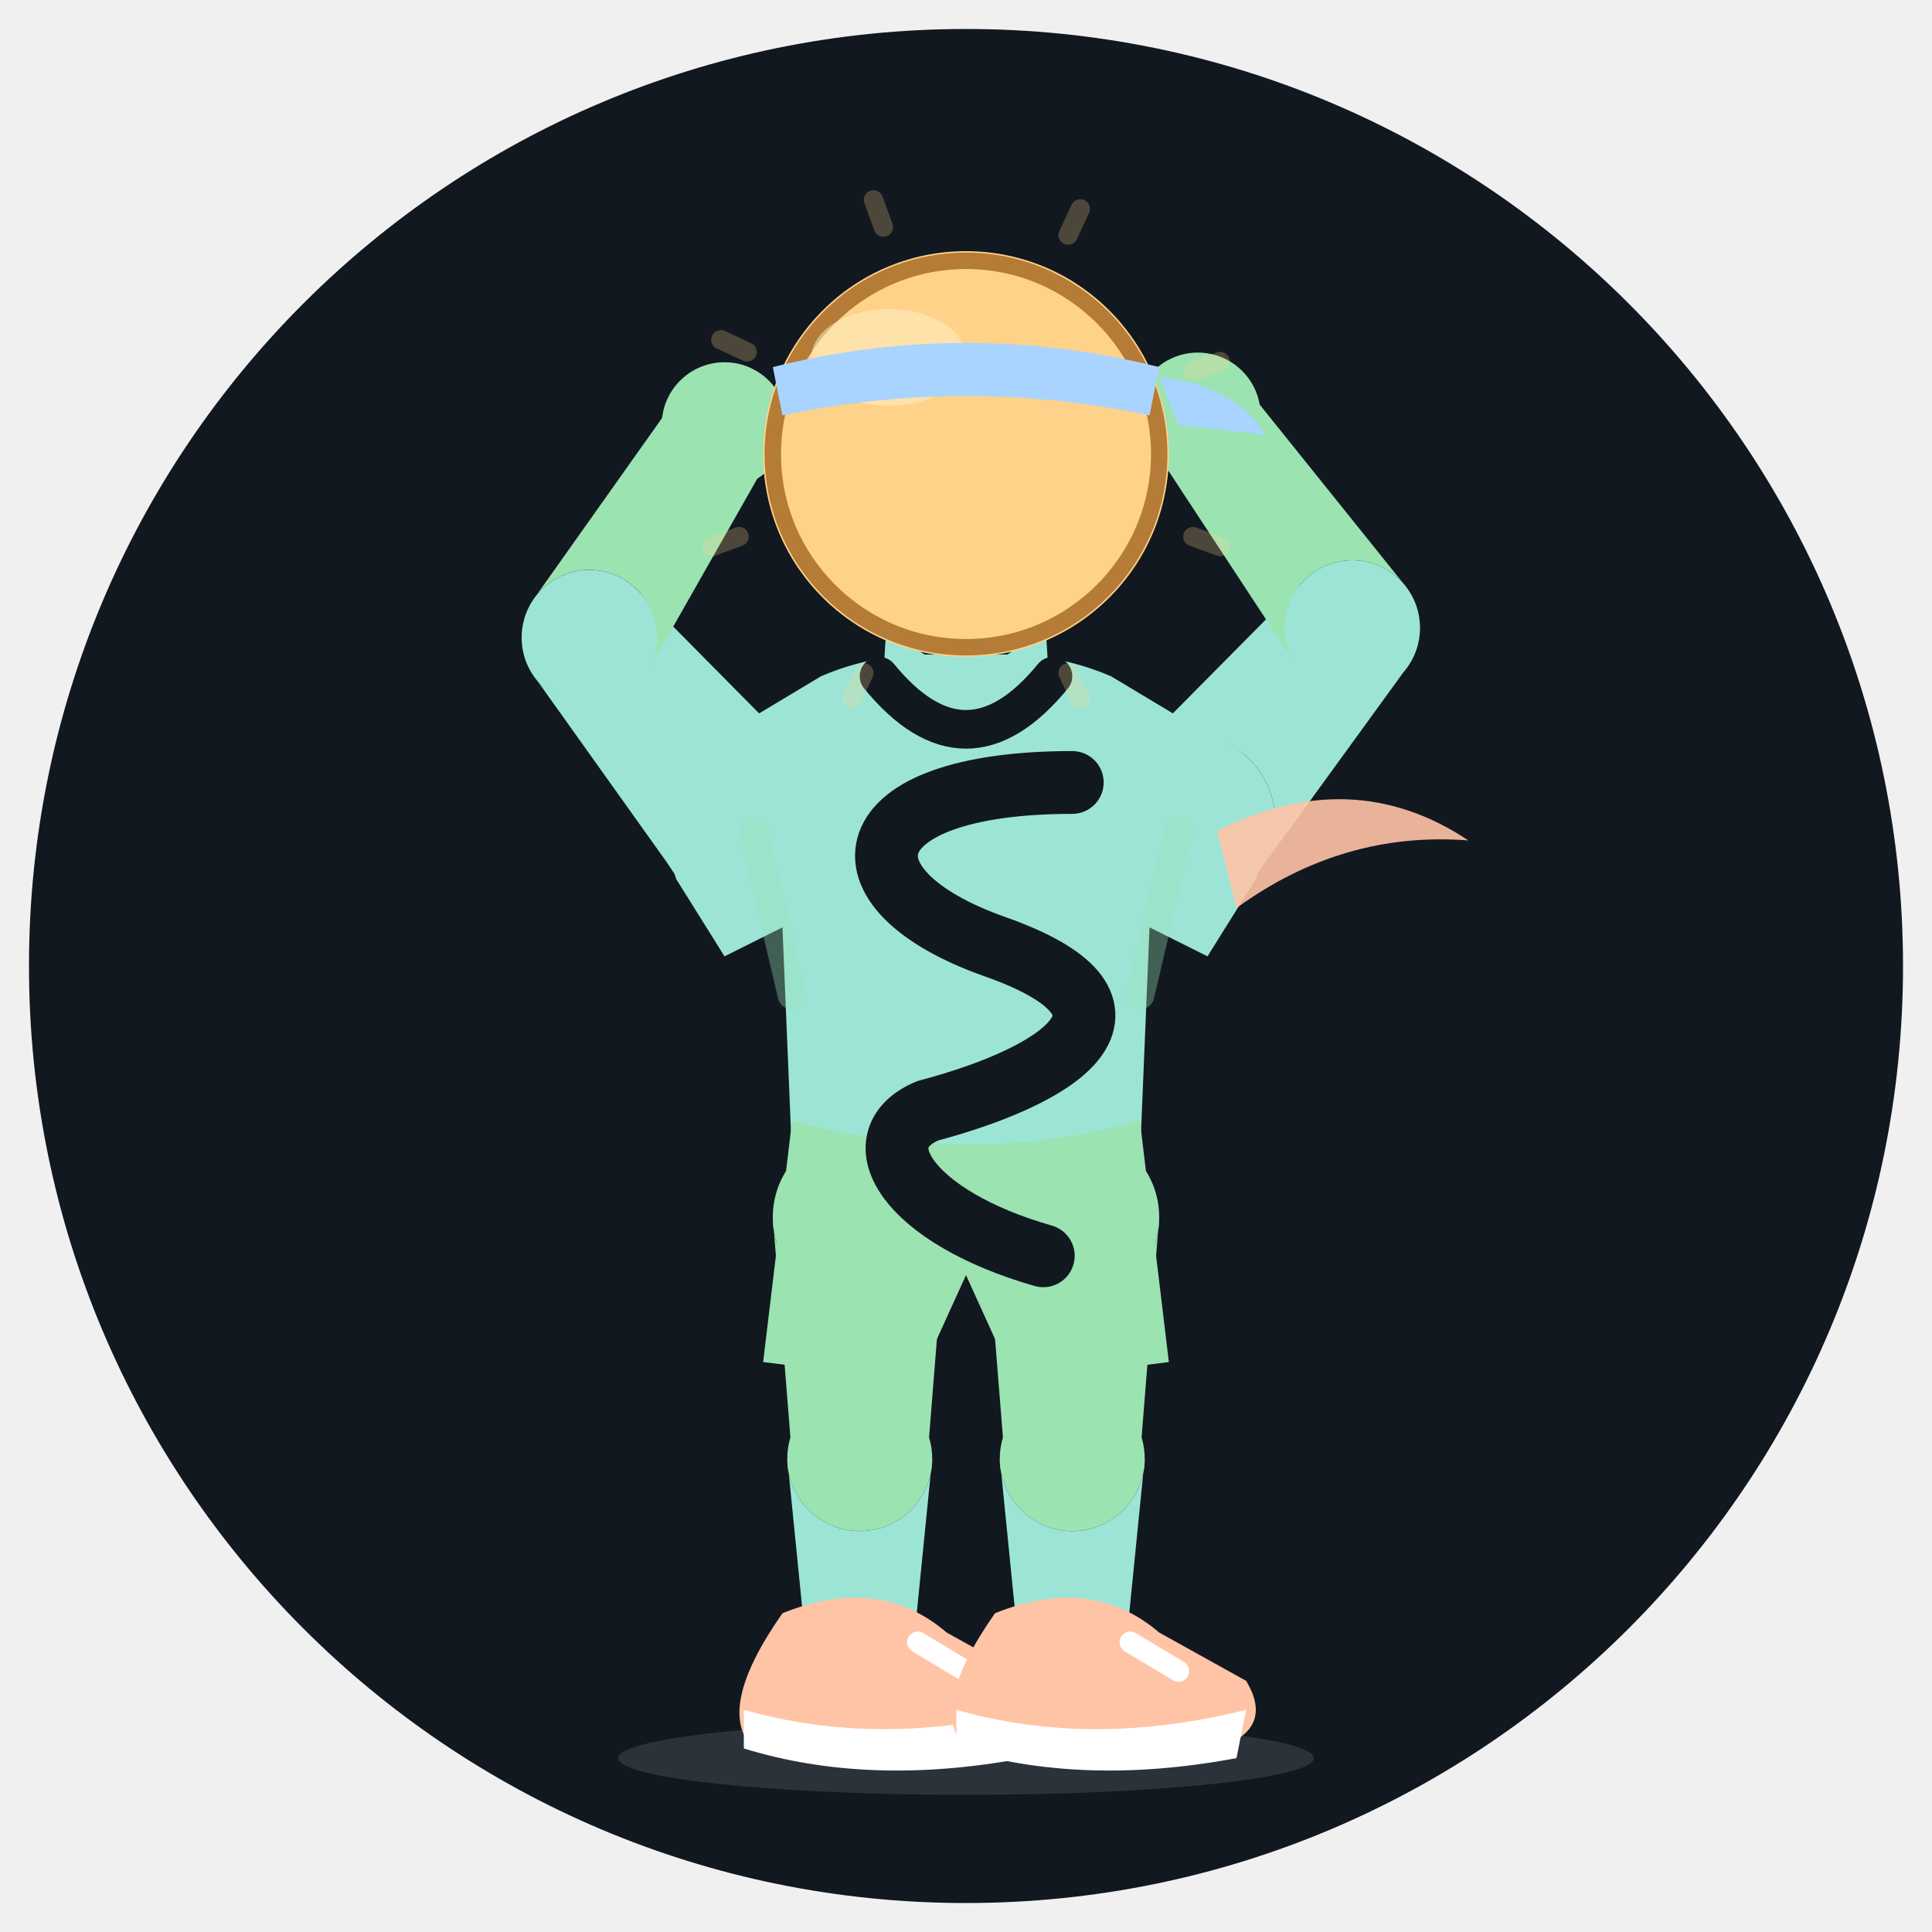
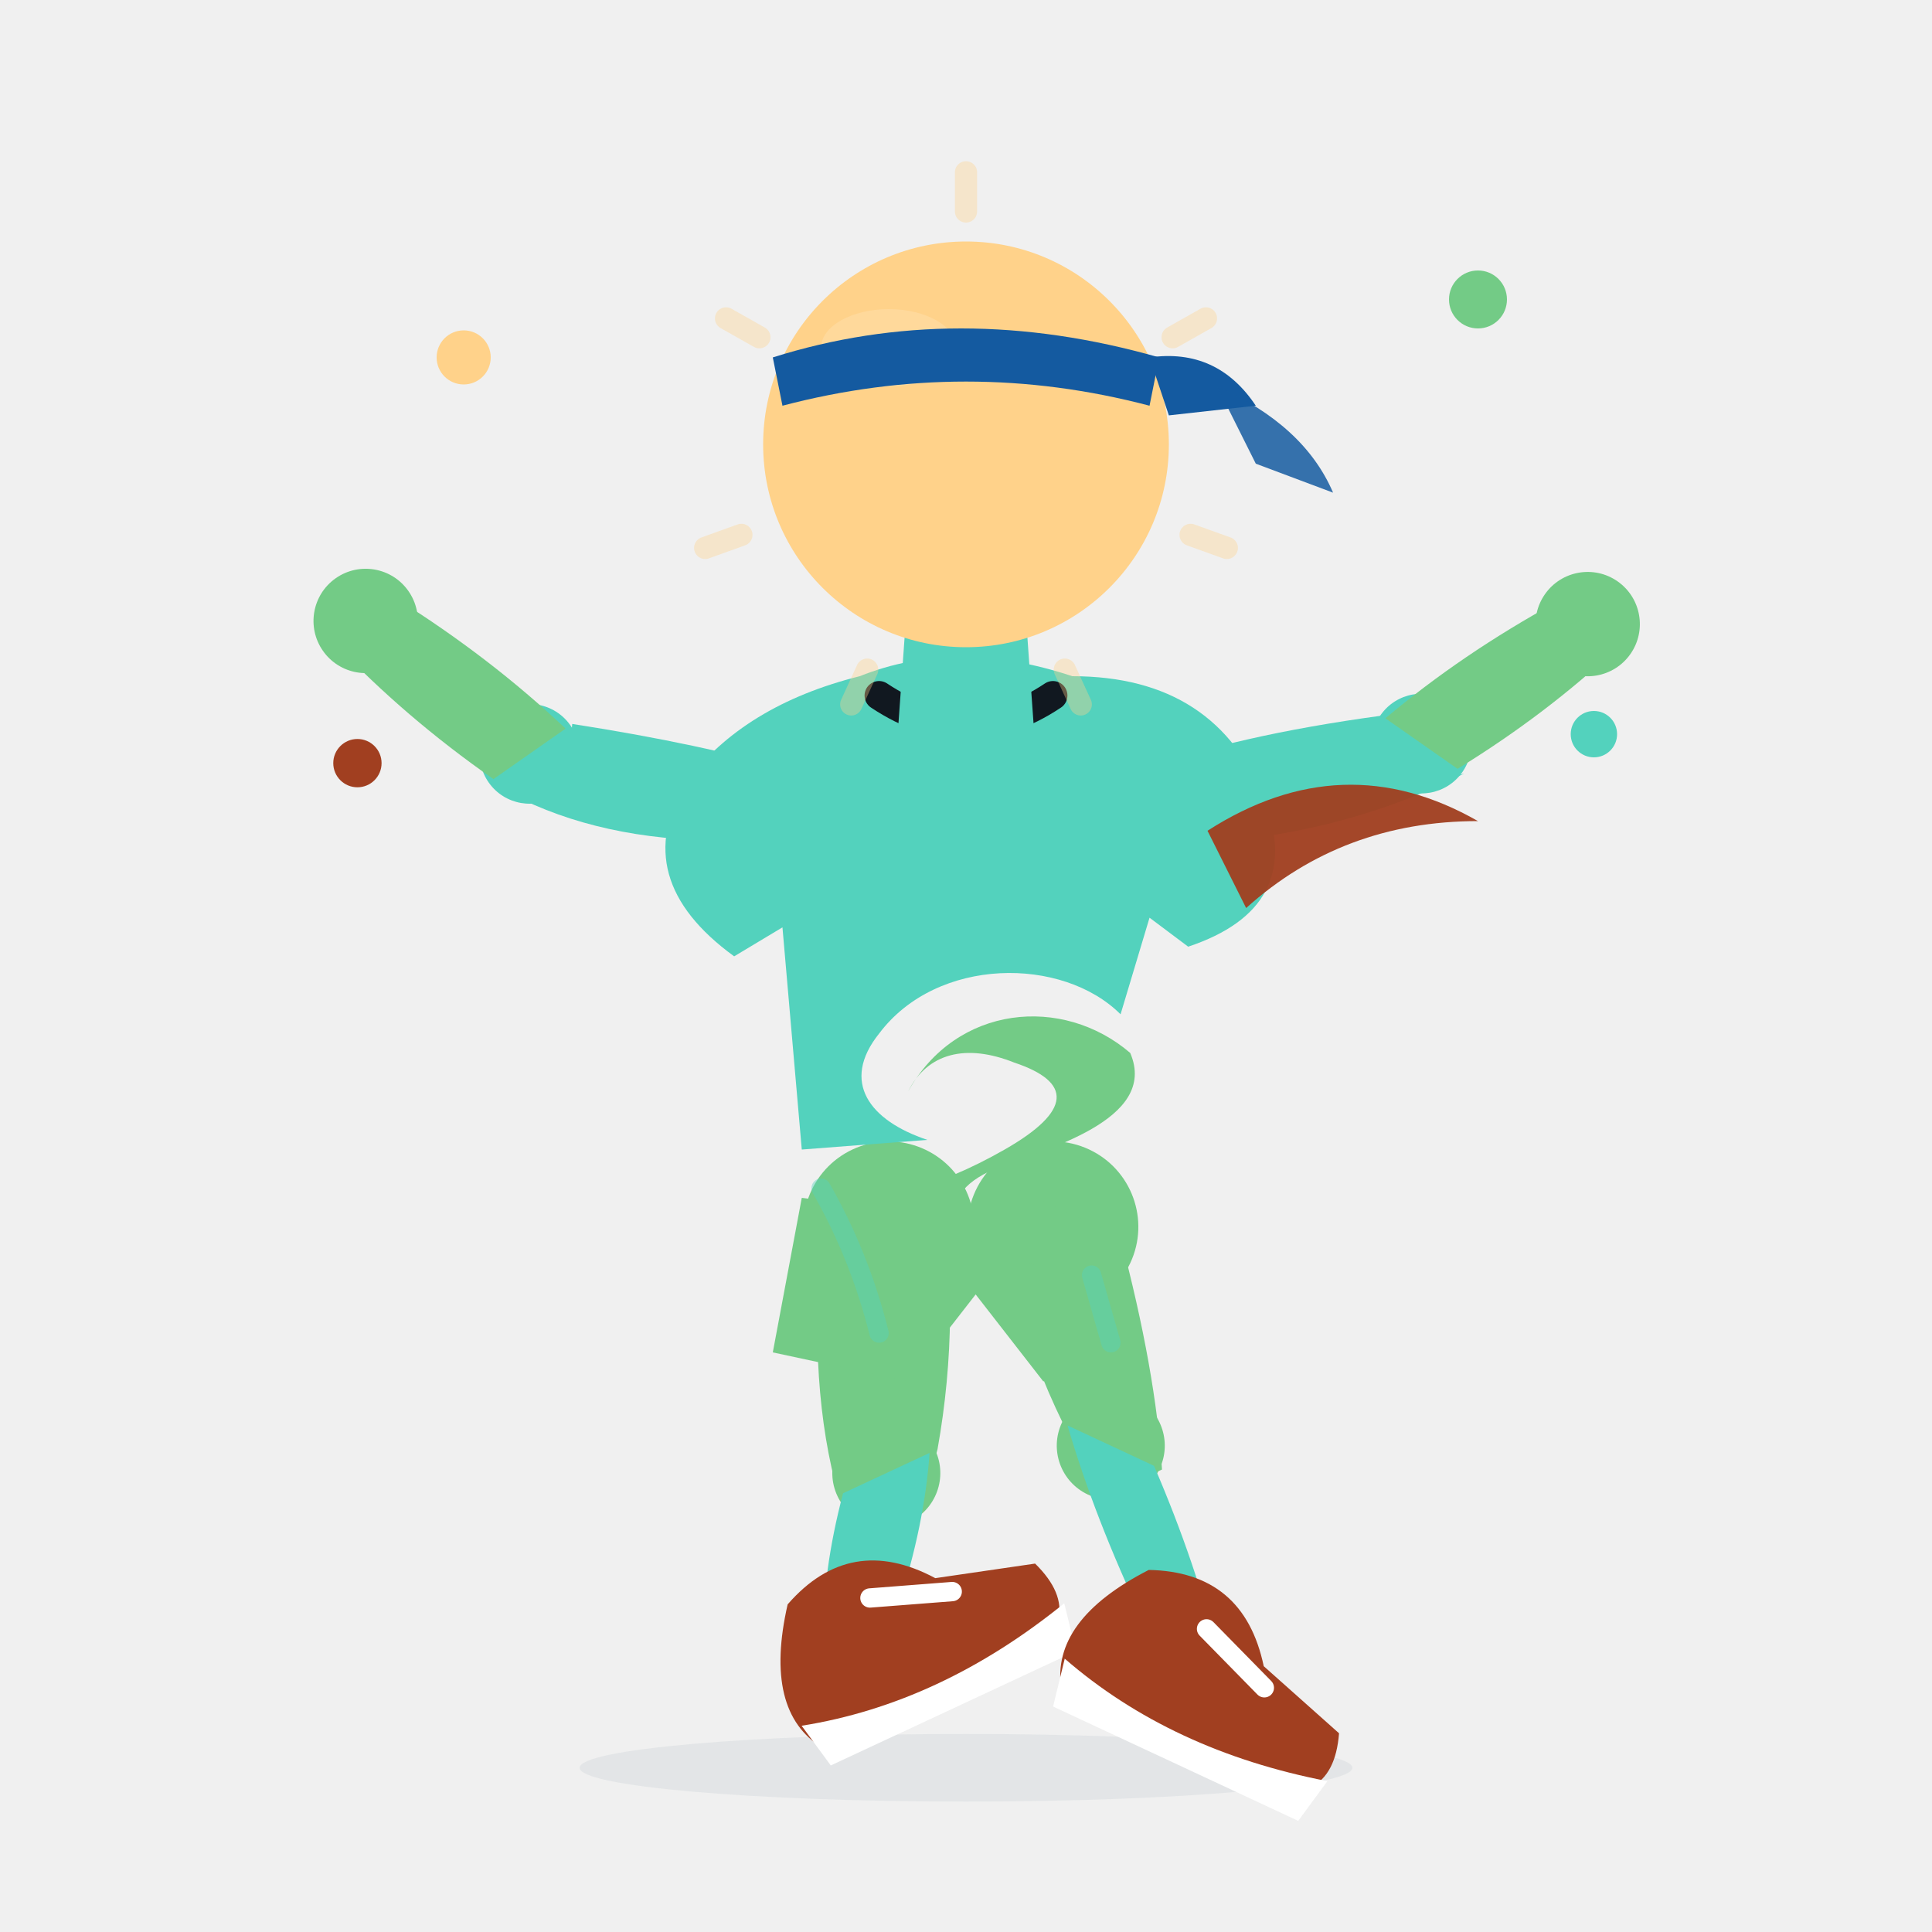
- <svg xmlns="http://www.w3.org/2000/svg" viewBox="0 0 200 200" width="96" height="96" class="trail-companion" data-pose="stretch" data-theme="dark">
+ <svg xmlns="http://www.w3.org/2000/svg" viewBox="0 0 200 200">
  <g class="m-character">
-     <circle cx="100" cy="100" r="97" fill="#111820" />
    <g class="m-shadow">
-       <ellipse cx="100" cy="182" rx="36" ry="3.8" fill="#F5F8FA" opacity=".12" />
+       <ellipse cx="100" cy="183" rx="40" ry="3.5" fill="#B6C1C9" opacity=".22" />
    </g>
-     <g class="m-leg-a">
-       <circle cx="89" cy="126" r="9" fill="#9BE3B1" />
-       <path d="M80.00,126.00 L82.00,151.00 A7,7 0 0 1 96.00,151.00 L98.00,126.00 A9,9 0 0 1 80.00,126.00Z" fill="#9BE3B1" />
-       <circle cx="89" cy="151" r="7.5" fill="#9BE3B1" />
-       <path d="M81.50,151.00 L83.60,172.00 A5.4,5.4 0 0 1 94.40,172.00 L96.50,151.00 A7.5,7.5 0 0 1 81.50,151.00Z" fill="#9CE5D6" />
-       <circle cx="89" cy="172" r="5.5" fill="#9CE5D6" />
-       <path d="M81 167 Q91 163 98 169 L107 174 Q110 179 104 181 L78 181 Q74 177 81 167Z" fill="#FFC4A6" />
-       <path d="M77 177 Q91 181 107 177 L106 182 Q90 185 77 181Z" fill="#FFFFFF" />
-       <path d="M95 170 L100 173" stroke="#FFFFFF" stroke-width="2.2" stroke-linecap="round" />
+     <g class="m-leg-a" transform="rotate(-25 92 127)">
+       <circle cx="92" cy="127" r="8.84" fill="#73CB86" />
+       <path d="M85.24 125 Q77.4 138.5 75.54 150 Q81 157.15 86.85 150 Q94.95 138.5 98.76 125Z" fill="#73CB86" />
+       <circle cx="81" cy="150" r="5.59" fill="#73CB86" />
+       <path d="M76.06 150 Q70.65 156.5 67.71 163 Q72 168.46 76.29 163 Q82.35 156.5 85.94 150Z" fill="#53D2BD" />
+       <path d="M66 158 Q75 154 81 162 L91 165 Q94 173 84 174 L63 173 Q59 167 66 158Z" fill="#A13F20" />
+       <path d="M62 170 Q76 174 92 170 L91 175 L63 175Z" fill="#FFFFFF" />
+       <path d="M74 161 L82 164" fill="none" stroke="#FFFFFF" stroke-width="2" stroke-linecap="round" />
    </g>
-     <g class="m-leg-b">
-       <circle cx="111" cy="126" r="9" fill="#9BE3B1" />
-       <path d="M102.00,126.00 L104.00,151.00 A7,7 0 0 1 118.00,151.00 L120.00,126.00 A9,9 0 0 1 102.00,126.00Z" fill="#9BE3B1" />
-       <circle cx="111" cy="151" r="7.5" fill="#9BE3B1" />
-       <path d="M103.50,151.00 L105.60,172.00 A5.4,5.4 0 0 1 116.40,172.00 L118.50,151.00 A7.5,7.5 0 0 1 103.50,151.00Z" fill="#9CE5D6" />
-       <circle cx="111" cy="172" r="5.5" fill="#9CE5D6" />
-       <path d="M103 167 Q113 163 120 169 L129 174 Q132 179 126 181 L100 181 Q96 177 103 167Z" fill="#FFC4A6" />
-       <path d="M99 177 Q113 181 129 177 L128 182 Q112 185 99 181Z" fill="#FFFFFF" />
-       <path d="M117 170 L122 173" stroke="#FFFFFF" stroke-width="2.2" stroke-linecap="round" />
+     <g class="m-leg-b" transform="rotate(25 109 127)">
+       <circle cx="109" cy="127" r="8.84" fill="#73CB86" />
+       <path d="M102.24 125 Q107.4 136.0 118.54 145 Q124 152.15 129.85 145 Q124.95 136.0 115.76 125Z" fill="#73CB86" />
+       <circle cx="124" cy="145" r="5.59" fill="#73CB86" />
+       <path d="M119.06 145 Q125.65 152.5 134.71 160 Q139 165.46 143.29 160 Q137.35 152.5 128.94 145Z" fill="#53D2BD" />
+       <path d="M133 155 Q142 151 148 159 L158 162 Q161 170 151 171 L130 170 Q126 164 133 155Z" fill="#A13F20" />
+       <path d="M129 167 Q143 171 159 167 L158 172 L130 172Z" fill="#FFFFFF" />
+       <path d="M141 158 L149 161" fill="none" stroke="#FFFFFF" stroke-width="2" stroke-linecap="round" />
    </g>
-     <g class="m-arm-a">
-       <circle cx="77" cy="85" r="9" fill="#9CE5D6" />
-       <path d="M83.88,79.20 L66.35,61.49 A7,7 0 0 1 55.65,70.51 L70.12,90.80 A9,9 0 0 1 83.88,79.20Z" fill="#9CE5D6" />
-       <circle cx="61" cy="66" r="7" fill="#9CE5D6" />
-       <path d="M66.91,69.76 L79.81,47.06 A5.7,5.7 0 0 1 70.19,40.94 L55.09,62.24 A7,7 0 0 1 66.91,69.76Z" fill="#9BE3B1" />
-       <circle cx="75" cy="44" r="6.5" fill="#9BE3B1" />
+     <g class="m-arm-a" transform="rotate(-35 78 85)">
+       <circle cx="78" cy="85" r="8.16" fill="#53D2BD" />
+       <path d="M71.76 83 Q62.1 75.5 57.96 66 Q63 72.6 68.4 66 Q78.3 75.5 84.24 83Z" fill="#53D2BD" />
+       <circle cx="63" cy="66" r="5.16" fill="#53D2BD" />
+       <path d="M58.44 66 Q54.6 55.5 53.04 45 Q57 50.04 60.96 45 Q65.4 55.5 67.56 66Z" fill="#73CB86" />
+       <circle cx="57" cy="45" r="5.4" fill="#73CB86" />
    </g>
-     <g class="m-arm-b">
-       <circle cx="123" cy="85" r="9" fill="#9CE5D6" />
-       <path d="M129.86,90.83 L145.33,69.53 A7,7 0 0 1 134.67,60.47 L116.14,79.17 A9,9 0 0 1 129.86,90.83Z" fill="#9CE5D6" />
-       <circle cx="140" cy="65" r="7" fill="#9CE5D6" />
-       <path d="M145.66,60.88 L128.61,39.65 A5.7,5.7 0 0 1 119.39,46.35 L134.34,69.12 A7,7 0 0 1 145.66,60.88Z" fill="#9BE3B1" />
-       <circle cx="124" cy="43" r="6.5" fill="#9BE3B1" />
-     </g>
-     <g class="m-neck">
-       <path d="M92.00,61.00 L91.00,77.00 A9,9 0 0 1 109.00,77.00 L108.00,61.00 A8,8 0 0 1 92.00,61.00Z" fill="#9CE5D6" />
+     <g class="m-arm-b" transform="rotate(35 122 85)">
+       <circle cx="122" cy="85" r="8.16" fill="#53D2BD" />
+       <path d="M115.76 83 Q121.6 74.5 132.96 64 Q138 70.6 143.4 64 Q137.8 74.5 128.24 83Z" fill="#53D2BD" />
+       <circle cx="138" cy="64" r="5.16" fill="#53D2BD" />
+       <path d="M133.44 64 Q136.1 54.0 141.04 44 Q145 49.04 148.96 44 Q146.9 54.0 142.56 64Z" fill="#73CB86" />
+       <circle cx="145" cy="44" r="5.4" fill="#73CB86" />
    </g>
    <g class="m-torso">
-       <path d="M85 70 Q92 67 100 68 Q108 67 115 70 L125 76 Q134 79 130 91 L125 99 L119 96 L118 120 Q100 125 82 120 L81 96 L75 99 L70 91 Q66 79 75 76Z" fill="#9CE5D6" />
-       <path d="M91 70 Q100 81 109 70" fill="none" stroke="#111820" stroke-width="4" stroke-linecap="round" />
-       <path d="M78 86 L82 103 M122 86 L118 103" stroke="#9BE3B1" stroke-width="3" opacity=".35" stroke-linecap="round" />
-       <path d="M82 116 Q100 121 118 116 L121 141 L105 143 L100 132 L95 143 L79 141Z" fill="#9BE3B1" />
-       <path d="M111 81 C88 81 86 92 103 98 C120 104 111 111 96 115 C89 118 94 126 108 130" fill="none" stroke="#111820" stroke-width="6.5" stroke-linecap="round" />
+       <path d="M89 70 Q99 66 111 70 Q126 70 131 83 Q135 94 123 98 L119 95 L116 105 C110 99 97 99 91 107 C87 112 90 116 96 118 L83 119 L81 96 L76 99 Q65 91 71 81 Q77 73 89 70Z" fill="#53D2BD" />
+       <path d="M117 109 C120 116 108 119 103 121 C96 124 98 129 111 132 Q118 135 118 140 L108 143 L101 134 L94 143 L80 140 L83 124 C90 125 97 123 104 119 C111 115 111 112 105 110 C100 108 96 109 94 113 C99 104 110 103 117 109Z" fill="#73CB86" />
+       <path d="M91 72 Q100 78 109 72" fill="none" stroke="#111820" stroke-width="3" stroke-linecap="round" />
+       <path d="M85 123 Q89 130 91 138 M113 132 L115 139" fill="none" stroke="#53D2BD" stroke-width="2" stroke-linecap="round" opacity=".42" />
    </g>
    <g class="m-head">
-       <circle cx="100" cy="47" r="21" fill="#FFD28A" />
-       <circle cx="100" cy="47" r="20" fill="#FFD28A" stroke="#B47C36" stroke-width="1.7" />
-       <ellipse cx="92" cy="37" rx="8" ry="5" fill="#FFF0C8" opacity=".52" />
-       <path d="M123.49 55.55 L126.31 56.58" stroke="#FFD28A" stroke-width="2" opacity=".25" stroke-linecap="round" />
-       <path d="M110.57 69.66 L111.83 72.38" stroke="#FFD28A" stroke-width="2" opacity=".25" stroke-linecap="round" />
-       <path d="M89.43 69.66 L88.17 72.38" stroke="#FFD28A" stroke-width="2" opacity=".25" stroke-linecap="round" />
-       <path d="M76.51 55.55 L73.69 56.58" stroke="#FFD28A" stroke-width="2" opacity=".25" stroke-linecap="round" />
-       <path d="M77.34 36.43 L74.62 35.17" stroke="#FFD28A" stroke-width="2" opacity=".25" stroke-linecap="round" />
-       <path d="M91.45 23.51 L90.42 20.69" stroke="#FFD28A" stroke-width="2" opacity=".25" stroke-linecap="round" />
-       <path d="M110.57 24.34 L111.83 21.62" stroke="#FFD28A" stroke-width="2" opacity=".25" stroke-linecap="round" />
-       <path d="M123.49 38.45 L126.31 37.42" stroke="#FFD28A" stroke-width="2" opacity=".25" stroke-linecap="round" />
-       <path d="M80 38 Q100 33 120 38 L119 43 Q100 39 81 43Z" fill="#A9D4FF" />
-       <path d="M120 39 Q128 40 131 45 L122 44Z" fill="#A9D4FF" />
+       <path d="M94 61 L93 75 Q100 80 107 75 L106 61Z" fill="#53D2BD" />
+       <path d="M100.0 21.89 L100.0 17.84" fill="none" stroke="#FFD28A" stroke-width="2.3" stroke-linecap="round" opacity=".36" />
+       <path d="M121.39 34.91 L124.84 32.96" fill="none" stroke="#FFD28A" stroke-width="2.3" stroke-linecap="round" opacity=".36" />
+       <path d="M123.25 55.37 L127.0 56.72" fill="none" stroke="#FFD28A" stroke-width="2.3" stroke-linecap="round" opacity=".36" />
+       <path d="M110.23 69.32 L111.88 72.92" fill="none" stroke="#FFD28A" stroke-width="2.3" stroke-linecap="round" opacity=".36" />
+       <path d="M89.77 69.32 L88.12 72.92" fill="none" stroke="#FFD28A" stroke-width="2.3" stroke-linecap="round" opacity=".36" />
+       <path d="M76.75 55.37 L73.0 56.72" fill="none" stroke="#FFD28A" stroke-width="2.3" stroke-linecap="round" opacity=".36" />
+       <path d="M78.61 34.91 L75.16 32.96" fill="none" stroke="#FFD28A" stroke-width="2.3" stroke-linecap="round" opacity=".36" />
+       <circle cx="100" cy="46" r="21" fill="#FFD28A" />
+       <ellipse cx="92" cy="36" rx="7" ry="4" fill="#FFFFFF" opacity=".15" />
+       <path d="M80 37 Q99 31 120 37 L119 42 Q100 37 81 42Z" fill="#145AA0" />
+       <path d="M119 37 Q126 36 130 42 L121 43Z" fill="#145AA0" />
+       <path d="M126 40 Q135 44 138 51 L130 48Z" fill="#145AA0" opacity=".85" />
    </g>
    <g class="m-ribbon">
-       <path d="M126 86 Q140 79 152 87 Q139 86 128 94Z" fill="#FFC4A6" opacity=".9" />
+       <path d="M125 86 Q139 77 153 85 Q139 85 129 94Z" fill="#A13F20" opacity=".95" />
+     </g>
+     <g class="m-extra">
+       <circle cx="48" cy="37" r="2.8" fill="#FFD28A" />
+       <circle cx="153" cy="31" r="3" fill="#73CB86" />
+       <circle cx="165" cy="76" r="2.4" fill="#53D2BD" />
+       <circle cx="37" cy="79" r="2.5" fill="#A13F20" />
    </g>
  </g>
</svg>
